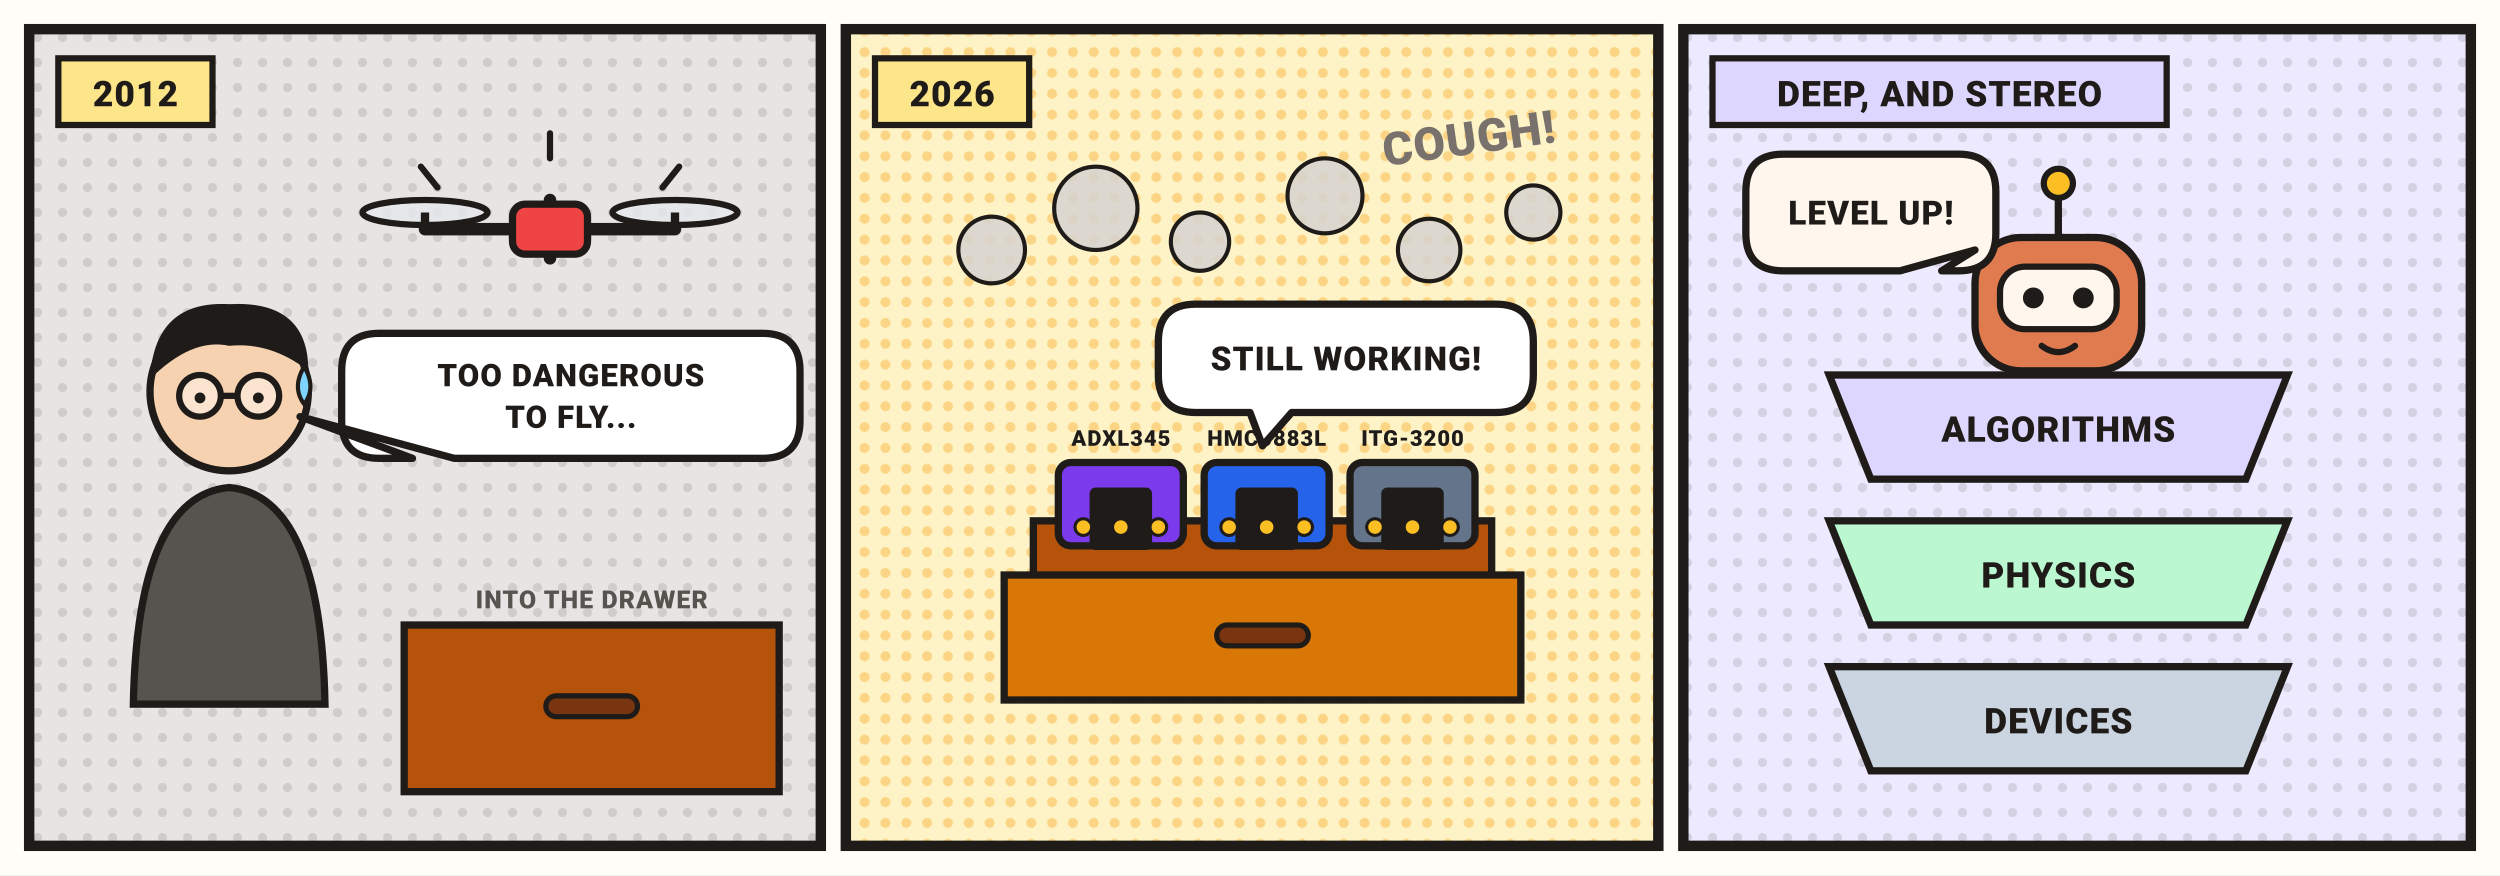
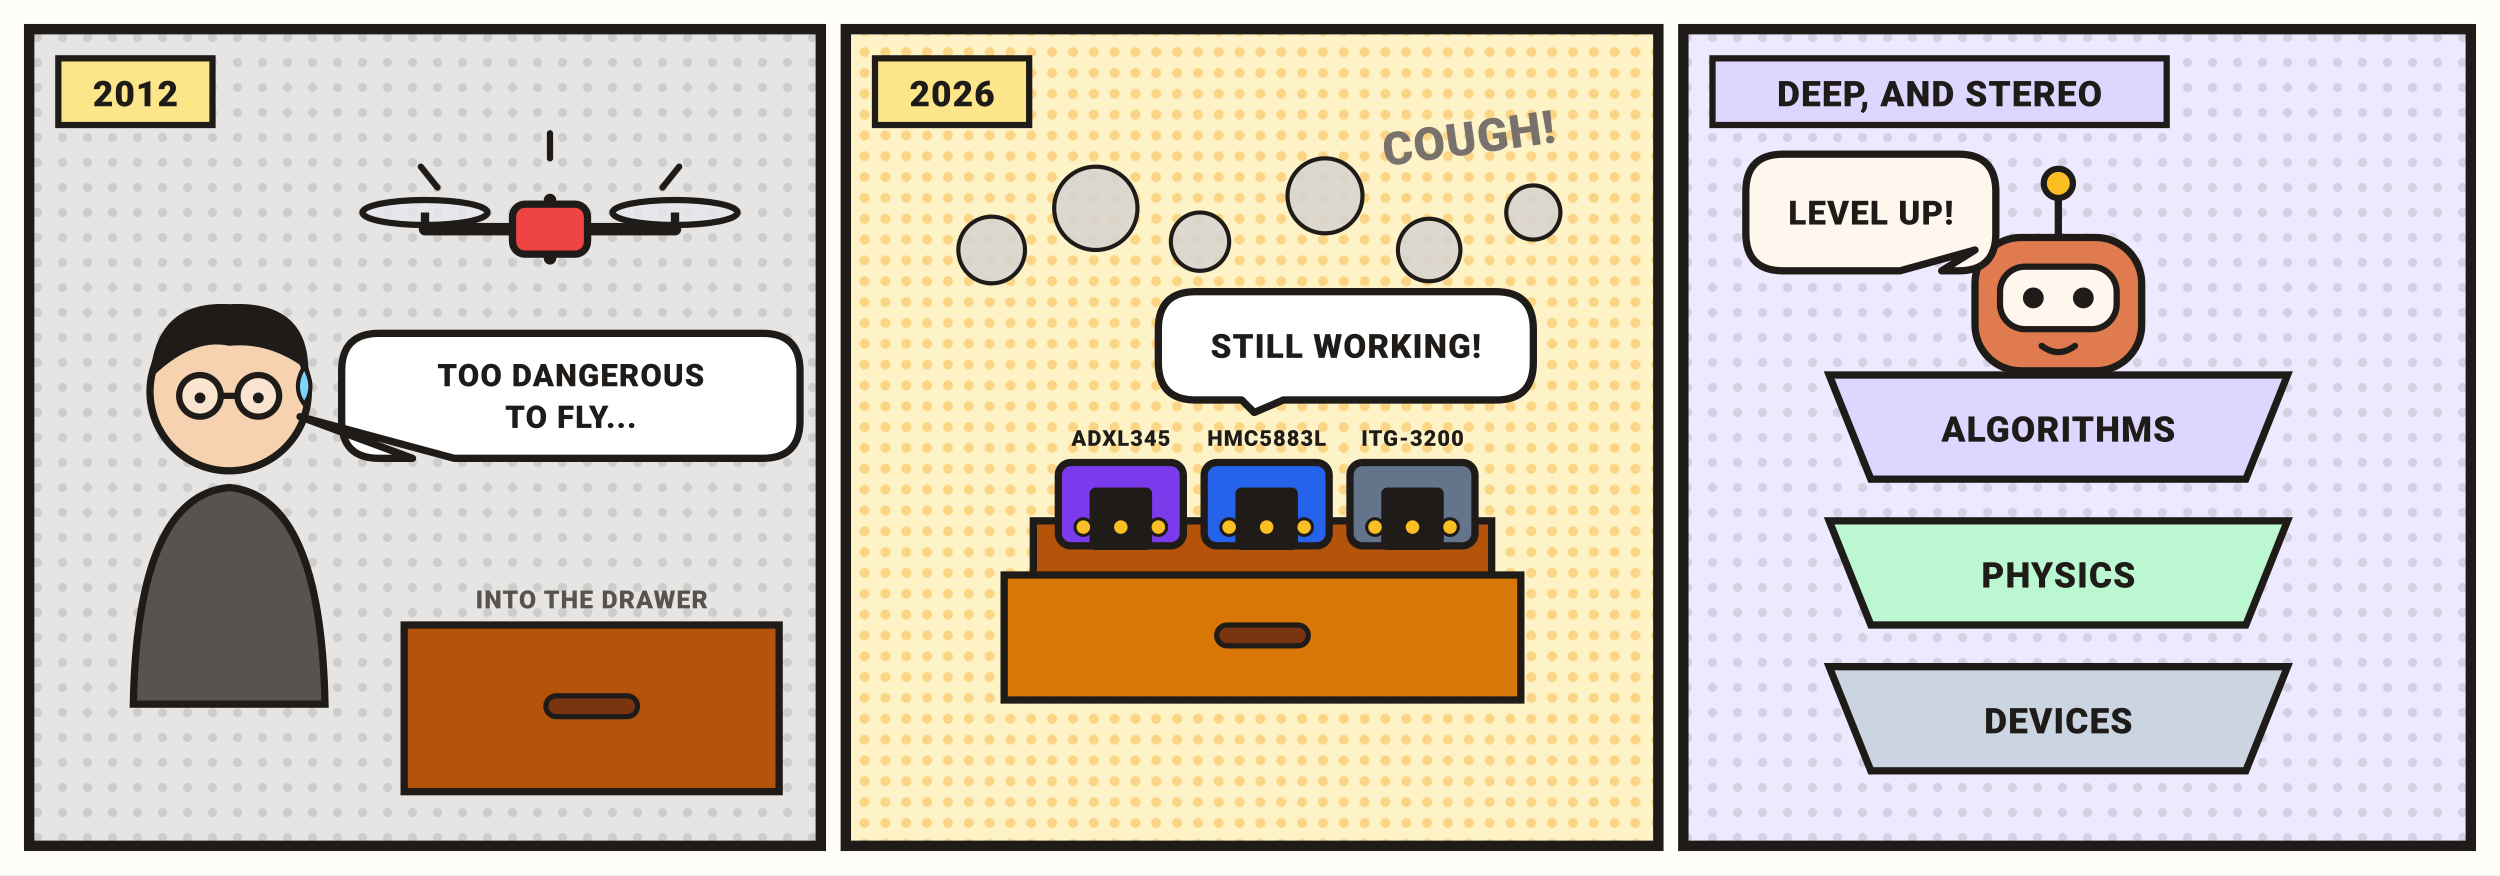
<svg xmlns="http://www.w3.org/2000/svg" viewBox="0 0 1200 420" role="img" aria-label="A comic in three panels. 2012: the maker looks at a little quadcopter, sweating: Too dangerous to fly..., and the sensors go into a drawer. 2026: the drawer opens in a cloud of dust, cough!, and the three boards (ADXL345, HMC5883L, ITG-3200) are Still working!. Deep, and stereo: the maker and the robot stand on a tower of three layers, Devices, Physics, Algorithms: Level up!">
  <defs>
    <pattern id="dots" width="12" height="12" patternUnits="userSpaceOnUse">
      <circle cx="6" cy="6" r="2.2" fill="#1e1b18" fill-opacity="0.12" />
    </pattern>
    <pattern id="hot" width="10" height="10" patternUnits="userSpaceOnUse">
      <circle cx="5" cy="5" r="2.4" fill="#f59e0b" fill-opacity="0.35" />
    </pattern>
  </defs>
  <rect width="1200" height="420" fill="#fffdf7" />
  <rect x="14" y="14" width="380" height="392" fill="#e7e5e4" />
  <rect x="14" y="14" width="380" height="392" fill="url(#dots)" />
  <rect x="406" y="14" width="390" height="392" fill="#fef3c7" />
  <rect x="406" y="14" width="390" height="392" fill="url(#hot)" />
  <rect x="808" y="14" width="378" height="392" fill="#ede9fe" />
  <rect x="808" y="14" width="378" height="392" fill="url(#dots)" />
  <rect x="28" y="28" width="74" height="32" fill="#fde68a" stroke="#1e1b18" stroke-width="3" />
  <text x="65.0" y="51" font-size="17" text-anchor="middle" fill="#1e1b18" font-weight="800" font-family="system-ui, -apple-system, 'Segoe UI', Roboto, sans-serif" letter-spacing="0.5">2012</text>
  <g transform="translate(264 110) scale(1.0)">
    <path d="M-60 0 L60 0 M0 -14 L0 14" stroke="#1e1b18" stroke-width="6" stroke-linecap="round" />
    <rect x="-18" y="-12" width="36" height="24" rx="6" fill="#ef4444" stroke="#1e1b18" stroke-width="3.5" />
    <ellipse cx="-60" cy="-8" rx="30" ry="6" fill="#e5e7eb" fill-opacity="0.8" stroke="#1e1b18" stroke-width="3" />
    <line x1="-60" y1="-8" x2="-60" y2="0" stroke="#1e1b18" stroke-width="4" />
    <ellipse cx="60" cy="-8" rx="30" ry="6" fill="#e5e7eb" fill-opacity="0.8" stroke="#1e1b18" stroke-width="3" />
    <line x1="60" y1="-8" x2="60" y2="0" stroke="#1e1b18" stroke-width="4" />
  </g>
  <path d="M210 90 l-8 -10 M318 90 l8 -10 M264 76 v-12" stroke="#1e1b18" stroke-width="3" stroke-linecap="round" />
  <path d="M64 338 Q66 238 110 234 Q154 238 156 338 Z" fill="#57534e" stroke="#1e1b18" stroke-width="3.5" />
  <circle cx="110" cy="188" r="38" fill="#f6d2b0" stroke="#1e1b18" stroke-width="3.5" />
  <path d="M72 182 Q74 144 110 146 Q148 144 148 178 Q130 164 110 166 Q92 162 72 182 Z" fill="#1e1b18" />
  <circle cx="96" cy="190" r="10" fill="#fff" fill-opacity="0.4" stroke="#1e1b18" stroke-width="3" />
  <circle cx="124" cy="190" r="10" fill="#fff" fill-opacity="0.4" stroke="#1e1b18" stroke-width="3" />
  <path d="M106 190h8" stroke="#1e1b18" stroke-width="3" />
  <circle cx="96" cy="191" r="2.6" fill="#1e1b18" />
  <circle cx="124" cy="191" r="2.6" fill="#1e1b18" />
  <path d="M146 176 q6 10 0 18 q-6 -8 0 -18" fill="#7dd3fc" stroke="#1e1b18" stroke-width="2" />
  <path d="M182 160 H366 Q384 160 384 178 V202 Q384 220 366 220 H218 L144 200 L198 220 H182 Q164 220 164 202 V178 Q164 160 182 160 Z" fill="#fff" stroke="#1e1b18" stroke-width="3.5" stroke-linejoin="round" />
  <text x="274.0" y="185.4" font-size="15" text-anchor="middle" fill="#1e1b18" font-weight="800" font-family="system-ui, -apple-system, 'Segoe UI', Roboto, sans-serif" letter-spacing="0.5">TOO DANGEROUS</text>
  <text x="274.0" y="205.4" font-size="15" text-anchor="middle" fill="#1e1b18" font-weight="800" font-family="system-ui, -apple-system, 'Segoe UI', Roboto, sans-serif" letter-spacing="0.5">TO FLY...</text>
  <rect x="194" y="300" width="180" height="80" fill="#b45309" stroke="#1e1b18" stroke-width="3.5" />
  <rect x="262.0" y="334" width="44" height="10" rx="5" fill="#78350f" stroke="#1e1b18" stroke-width="2.5" />
  <text x="284" y="292" font-size="12" text-anchor="middle" fill="#57534e" font-weight="800" font-family="system-ui, -apple-system, 'Segoe UI', Roboto, sans-serif" letter-spacing="0.5">INTO THE DRAWER</text>
  <rect x="420" y="28" width="74" height="32" fill="#fde68a" stroke="#1e1b18" stroke-width="3" />
  <text x="457.0" y="51" font-size="17" text-anchor="middle" fill="#1e1b18" font-weight="800" font-family="system-ui, -apple-system, 'Segoe UI', Roboto, sans-serif" letter-spacing="0.5">2026</text>
  <rect x="496" y="250" width="220" height="80" fill="#b45309" stroke="#1e1b18" stroke-width="3.5" />
  <path d="M482 276 h248 v60 h-248 z" fill="#d97706" stroke="#1e1b18" stroke-width="3.5" />
  <rect x="584.0" y="300" width="44" height="10" rx="5" fill="#78350f" stroke="#1e1b18" stroke-width="2.5" />
  <rect x="508" y="222" width="60" height="40" rx="6" fill="#7c3aed" stroke="#1e1b18" stroke-width="3.5" />
  <rect x="523.0" y="234" width="30" height="30" rx="3" fill="#1e1b18" />
  <circle cx="520.0" cy="253" r="4" fill="#fbbf24" stroke="#1e1b18" stroke-width="1.5" />
  <circle cx="538.0" cy="253" r="4" fill="#fbbf24" stroke="#1e1b18" stroke-width="1.5" />
  <circle cx="556.0" cy="253" r="4" fill="#fbbf24" stroke="#1e1b18" stroke-width="1.5" />
  <text x="538" y="214" font-size="10.5" text-anchor="middle" fill="#1e1b18" font-weight="800" font-family="system-ui, -apple-system, 'Segoe UI', Roboto, sans-serif" letter-spacing="0.5">ADXL345</text>
  <rect x="578" y="222" width="60" height="40" rx="6" fill="#2563eb" stroke="#1e1b18" stroke-width="3.5" />
  <rect x="593.0" y="234" width="30" height="30" rx="3" fill="#1e1b18" />
  <circle cx="590.0" cy="253" r="4" fill="#fbbf24" stroke="#1e1b18" stroke-width="1.5" />
  <circle cx="608.0" cy="253" r="4" fill="#fbbf24" stroke="#1e1b18" stroke-width="1.5" />
  <circle cx="626.0" cy="253" r="4" fill="#fbbf24" stroke="#1e1b18" stroke-width="1.5" />
  <text x="608" y="214" font-size="10.5" text-anchor="middle" fill="#1e1b18" font-weight="800" font-family="system-ui, -apple-system, 'Segoe UI', Roboto, sans-serif" letter-spacing="0.5">HMC5883L</text>
  <rect x="648" y="222" width="60" height="40" rx="6" fill="#64748b" stroke="#1e1b18" stroke-width="3.5" />
  <rect x="663.0" y="234" width="30" height="30" rx="3" fill="#1e1b18" />
  <circle cx="660.0" cy="253" r="4" fill="#fbbf24" stroke="#1e1b18" stroke-width="1.5" />
  <circle cx="678.0" cy="253" r="4" fill="#fbbf24" stroke="#1e1b18" stroke-width="1.5" />
  <circle cx="696.0" cy="253" r="4" fill="#fbbf24" stroke="#1e1b18" stroke-width="1.5" />
  <text x="678" y="214" font-size="10.5" text-anchor="middle" fill="#1e1b18" font-weight="800" font-family="system-ui, -apple-system, 'Segoe UI', Roboto, sans-serif" letter-spacing="0.5">ITG-3200</text>
  <circle cx="476" cy="120" r="16" fill="#d6d3d1" fill-opacity="0.85" stroke="#1e1b18" stroke-width="2" />
  <circle cx="526" cy="100" r="20" fill="#d6d3d1" fill-opacity="0.85" stroke="#1e1b18" stroke-width="2" />
  <circle cx="576" cy="116" r="14" fill="#d6d3d1" fill-opacity="0.85" stroke="#1e1b18" stroke-width="2" />
  <circle cx="636" cy="94" r="18" fill="#d6d3d1" fill-opacity="0.85" stroke="#1e1b18" stroke-width="2" />
  <circle cx="686" cy="120" r="15" fill="#d6d3d1" fill-opacity="0.85" stroke="#1e1b18" stroke-width="2" />
  <circle cx="736" cy="102" r="13" fill="#d6d3d1" fill-opacity="0.85" stroke="#1e1b18" stroke-width="2" />
  <text x="706" y="74" font-size="22" text-anchor="middle" fill="#78716c" font-weight="800" font-family="system-ui, -apple-system, 'Segoe UI', Roboto, sans-serif" letter-spacing="0.5" transform="rotate(-8 706 74)">COUGH!</text>
-   <path d="M574 146 H718 Q736 146 736 164 V180 Q736 198 718 198 H620 L606 214 L600 198 H574 Q556 198 556 180 V164 Q556 146 574 146 Z" fill="#fff" stroke="#1e1b18" stroke-width="3.5" stroke-linejoin="round" />
-   <text x="646.0" y="177.76" font-size="16" text-anchor="middle" fill="#1e1b18" font-weight="800" font-family="system-ui, -apple-system, 'Segoe UI', Roboto, sans-serif" letter-spacing="0.5">STILL WORKING!</text>
+   <path d="M574 140 H718 Q736 140 736 158 V174 Q736 192 718 192 H616 L602 198 L596 192 H574 Q556 192 556 174 V158 Q556 140 574 140 Z" fill="#fff" stroke="#1e1b18" stroke-width="3.5" stroke-linejoin="round" />
+   <text x="646.0" y="171.76" font-size="16" text-anchor="middle" fill="#1e1b18" font-weight="800" font-family="system-ui, -apple-system, 'Segoe UI', Roboto, sans-serif" letter-spacing="0.5">STILL WORKING!</text>
  <rect x="822" y="28" width="218" height="32" fill="#ddd6fe" stroke="#1e1b18" stroke-width="3" />
  <text x="931.0" y="51" font-size="17" text-anchor="middle" fill="#1e1b18" font-weight="800" font-family="system-ui, -apple-system, 'Segoe UI', Roboto, sans-serif" letter-spacing="0.5">DEEP, AND STEREO</text>
  <path d="M878 320 h220 l-20 50 h-180 z" fill="#cbd5e1" stroke="#1e1b18" stroke-width="3.5" />
  <text x="988" y="352" font-size="17" text-anchor="middle" fill="#1e1b18" font-weight="800" font-family="system-ui, -apple-system, 'Segoe UI', Roboto, sans-serif" letter-spacing="0.5">DEVICES</text>
  <path d="M878 250 h220 l-20 50 h-180 z" fill="#bbf7d0" stroke="#1e1b18" stroke-width="3.5" />
  <text x="988" y="282" font-size="17" text-anchor="middle" fill="#1e1b18" font-weight="800" font-family="system-ui, -apple-system, 'Segoe UI', Roboto, sans-serif" letter-spacing="0.5">PHYSICS</text>
  <path d="M878 180 h220 l-20 50 h-180 z" fill="#ddd6fe" stroke="#1e1b18" stroke-width="3.5" />
  <text x="988" y="212" font-size="17" text-anchor="middle" fill="#1e1b18" font-weight="800" font-family="system-ui, -apple-system, 'Segoe UI', Roboto, sans-serif" letter-spacing="0.5">ALGORITHMS</text>
  <line x1="988" y1="92" x2="988" y2="114" stroke="#1e1b18" stroke-width="3.5" />
  <circle cx="988" cy="88" r="7" fill="#fbbf24" stroke="#1e1b18" stroke-width="3" />
  <rect x="948" y="114" width="80" height="64" rx="22" fill="#e07a4f" stroke="#1e1b18" stroke-width="3.5" />
  <rect x="960" y="128" width="56" height="30" rx="12" fill="#fff7ed" stroke="#1e1b18" stroke-width="3" />
  <circle cx="976" cy="143" r="5" fill="#1e1b18" />
  <circle cx="1000" cy="143" r="5" fill="#1e1b18" />
  <path d="M980 166 Q988 172 996 166" fill="none" stroke="#1e1b18" stroke-width="3" stroke-linecap="round" />
  <path d="M856 74 H940 Q958 74 958 92 V112 Q958 130 940 130 H932 L948 120 L912 130 H856 Q838 130 838 112 V92 Q838 74 856 74 Z" fill="#fff7ed" stroke="#1e1b18" stroke-width="3.5" stroke-linejoin="round" />
  <text x="898.0" y="107.76" font-size="16" text-anchor="middle" fill="#1e1b18" font-weight="800" font-family="system-ui, -apple-system, 'Segoe UI', Roboto, sans-serif" letter-spacing="0.5">LEVEL UP!</text>
  <rect x="14" y="14" width="380" height="392" fill="none" stroke="#1e1b18" stroke-width="5" />
  <rect x="406" y="14" width="390" height="392" fill="none" stroke="#1e1b18" stroke-width="5" />
  <rect x="808" y="14" width="378" height="392" fill="none" stroke="#1e1b18" stroke-width="5" />
</svg>
